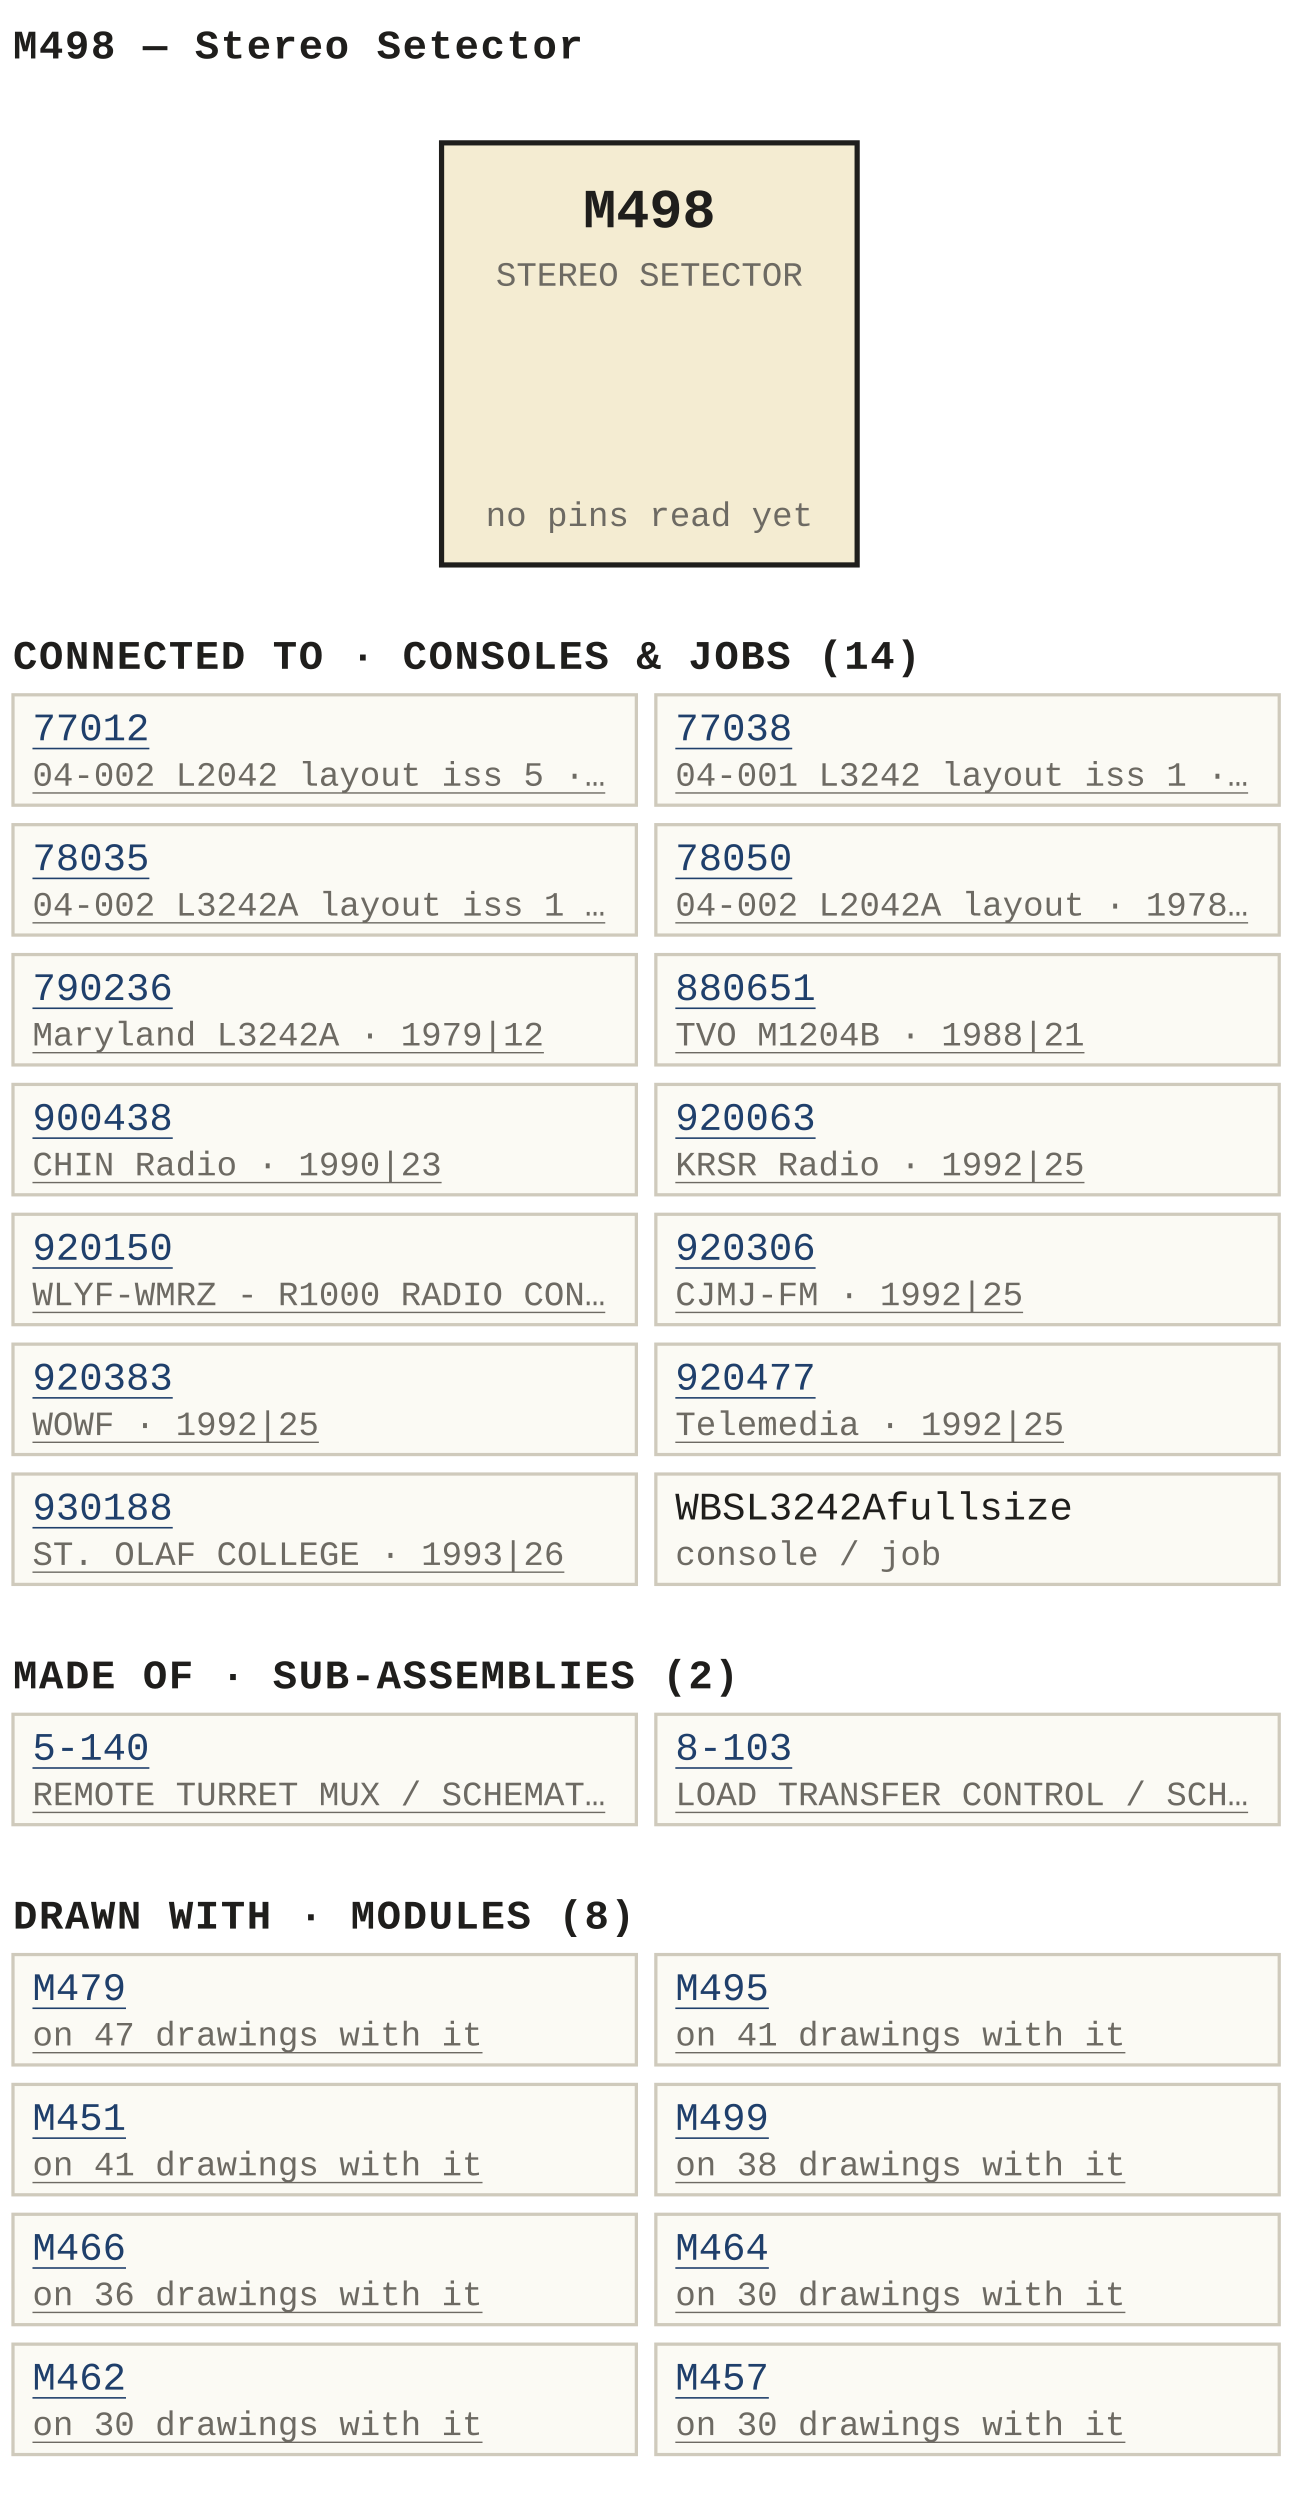
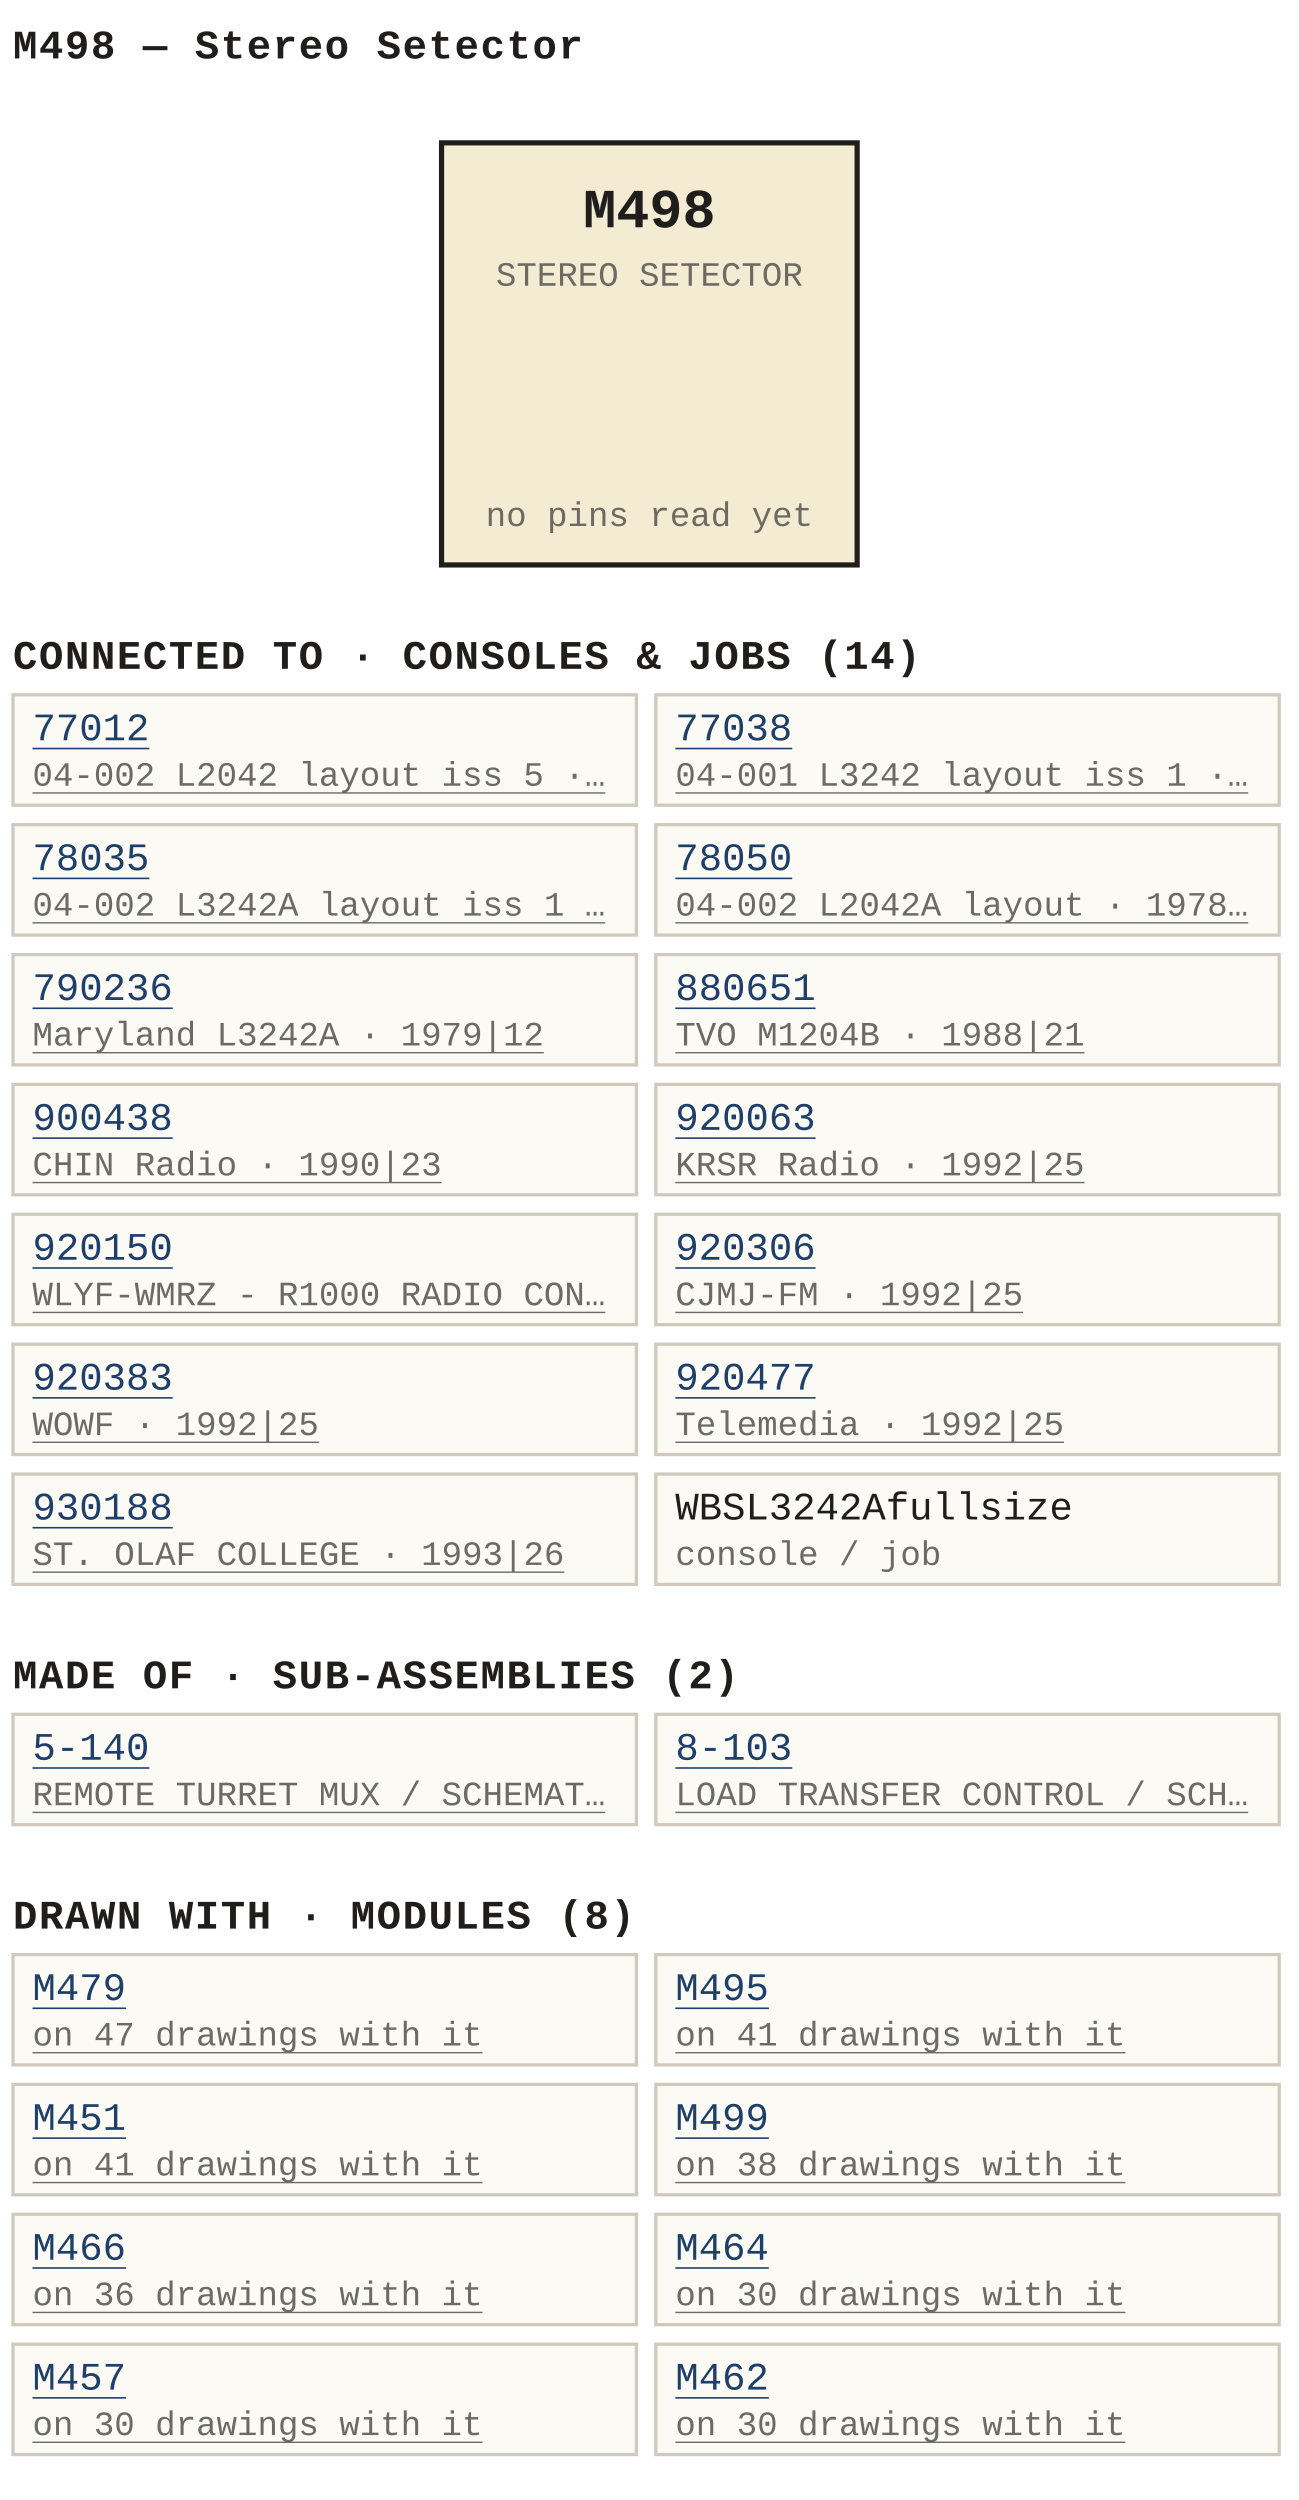
<svg xmlns="http://www.w3.org/2000/svg" class="wp" viewBox="0 0 400 770" width="400" height="770" role="img" aria-label="M498 connections" style="width:100%;max-width:500px;height:auto;background:#fbfaf4">
  <style>.wp text{font-family:"Courier Prime","Courier New",Courier,monospace;fill:#1f1e1c;font-size:12px} .wp .f{fill:#6d6a63;font-size:10.5px} .wp .h{font-size:12.5px;font-weight:700;letter-spacing:.04em} .wp .b{font-size:17px;font-weight:700} .wp a text{fill:#1f3f6b;text-decoration:underline} .wp a:hover rect{fill:#efe9d2}</style>
  <text x="4" y="18" class="h">M498 — Stereo Setector</text>
  <rect x="136" y="44" width="128" height="130" fill="#f4ecd2" stroke="#1f1e1c" stroke-width="1.6" />
  <text x="200.0" y="70" class="b" text-anchor="middle">M498</text>
  <text x="200.0" y="88" class="f" text-anchor="middle">STEREO SETECTOR</text>
  <text x="200.0" y="162" class="f" text-anchor="middle">no pins read yet</text>
  <text x="4" y="206" class="h">CONNECTED TO · CONSOLES &amp; JOBS (14)</text>
  <a href="../../PAGES/Job-77012.html">
    <rect x="4" y="214" width="192" height="34" fill="#fbfaf4" stroke="#cfcabc" />
    <text x="10" y="228">77012</text>
    <text x="10" y="242" class="f">04-002 L2042 layout iss 5 ·…</text>
  </a>
  <a href="../../PAGES/Job-77038.html">
    <rect x="202" y="214" width="192" height="34" fill="#fbfaf4" stroke="#cfcabc" />
    <text x="208" y="228">77038</text>
    <text x="208" y="242" class="f">04-001 L3242 layout iss 1 ·…</text>
  </a>
  <a href="../../PAGES/Job-78035.html">
    <rect x="4" y="254" width="192" height="34" fill="#fbfaf4" stroke="#cfcabc" />
    <text x="10" y="268">78035</text>
    <text x="10" y="282" class="f">04-002 L3242A layout iss 1 …</text>
  </a>
  <a href="../../PAGES/Job-78050.html">
    <rect x="202" y="254" width="192" height="34" fill="#fbfaf4" stroke="#cfcabc" />
    <text x="208" y="268">78050</text>
    <text x="208" y="282" class="f">04-002 L2042A layout · 1978…</text>
  </a>
  <a href="../../PAGES/Job-790236.html">
    <rect x="4" y="294" width="192" height="34" fill="#fbfaf4" stroke="#cfcabc" />
    <text x="10" y="308">790236</text>
    <text x="10" y="322" class="f">Maryland L3242A · 1979|12</text>
  </a>
  <a href="../../PAGES/Job-880651.html">
    <rect x="202" y="294" width="192" height="34" fill="#fbfaf4" stroke="#cfcabc" />
    <text x="208" y="308">880651</text>
    <text x="208" y="322" class="f">TVO M1204B · 1988|21</text>
  </a>
  <a href="../../PAGES/Job-900438.html">
    <rect x="4" y="334" width="192" height="34" fill="#fbfaf4" stroke="#cfcabc" />
    <text x="10" y="348">900438</text>
    <text x="10" y="362" class="f">CHIN Radio · 1990|23</text>
  </a>
  <a href="../../PAGES/Job-920063.html">
    <rect x="202" y="334" width="192" height="34" fill="#fbfaf4" stroke="#cfcabc" />
    <text x="208" y="348">920063</text>
    <text x="208" y="362" class="f">KRSR Radio · 1992|25</text>
  </a>
  <a href="../../PAGES/Job-920150.html">
    <rect x="4" y="374" width="192" height="34" fill="#fbfaf4" stroke="#cfcabc" />
    <text x="10" y="388">920150</text>
    <text x="10" y="402" class="f">WLYF-WMRZ - R1000 RADIO CON…</text>
  </a>
  <a href="../../PAGES/Job-920306.html">
    <rect x="202" y="374" width="192" height="34" fill="#fbfaf4" stroke="#cfcabc" />
    <text x="208" y="388">920306</text>
    <text x="208" y="402" class="f">CJMJ-FM · 1992|25</text>
  </a>
  <a href="../../PAGES/Job-920383.html">
    <rect x="4" y="414" width="192" height="34" fill="#fbfaf4" stroke="#cfcabc" />
    <text x="10" y="428">920383</text>
    <text x="10" y="442" class="f">WOWF · 1992|25</text>
  </a>
  <a href="../../PAGES/Job-920477.html">
    <rect x="202" y="414" width="192" height="34" fill="#fbfaf4" stroke="#cfcabc" />
    <text x="208" y="428">920477</text>
    <text x="208" y="442" class="f">Telemedia · 1992|25</text>
  </a>
  <a href="../../PAGES/Job-930188.html">
    <rect x="4" y="454" width="192" height="34" fill="#fbfaf4" stroke="#cfcabc" />
    <text x="10" y="468">930188</text>
    <text x="10" y="482" class="f">ST. OLAF COLLEGE · 1993|26</text>
  </a>
  <rect x="202" y="454" width="192" height="34" fill="#fbfaf4" stroke="#cfcabc" />
  <text x="208" y="468">WBSL3242Afullsize</text>
  <text x="208" y="482" class="f">console / job</text>
  <text x="4" y="520" class="h">MADE OF · SUB-ASSEMBLIES (2)</text>
  <a href="../../PAGES/Register-Sub-assemblies-n-nnn.html#5-140">
    <rect x="4" y="528" width="192" height="34" fill="#fbfaf4" stroke="#cfcabc" />
    <text x="10" y="542">5-140</text>
    <text x="10" y="556" class="f">REMOTE TURRET MUX / SCHEMAT…</text>
  </a>
  <a href="../../PAGES/Register-Sub-assemblies-n-nnn.html#8-103">
    <rect x="202" y="528" width="192" height="34" fill="#fbfaf4" stroke="#cfcabc" />
    <text x="208" y="542">8-103</text>
    <text x="208" y="556" class="f">LOAD TRANSFER CONTROL / SCH…</text>
  </a>
  <text x="4" y="594" class="h">DRAWN WITH · MODULES (8)</text>
  <a href="../../PAGES/M479.html">
    <rect x="4" y="602" width="192" height="34" fill="#fbfaf4" stroke="#cfcabc" />
    <text x="10" y="616">M479</text>
    <text x="10" y="630" class="f">on 47 drawings with it</text>
  </a>
  <a href="../../PAGES/M495.html">
    <rect x="202" y="602" width="192" height="34" fill="#fbfaf4" stroke="#cfcabc" />
    <text x="208" y="616">M495</text>
    <text x="208" y="630" class="f">on 41 drawings with it</text>
  </a>
  <a href="../../PAGES/M451.html">
    <rect x="4" y="642" width="192" height="34" fill="#fbfaf4" stroke="#cfcabc" />
    <text x="10" y="656">M451</text>
    <text x="10" y="670" class="f">on 41 drawings with it</text>
  </a>
  <a href="../../PAGES/M499.html">
    <rect x="202" y="642" width="192" height="34" fill="#fbfaf4" stroke="#cfcabc" />
    <text x="208" y="656">M499</text>
    <text x="208" y="670" class="f">on 38 drawings with it</text>
  </a>
  <a href="../../PAGES/M466.html">
    <rect x="4" y="682" width="192" height="34" fill="#fbfaf4" stroke="#cfcabc" />
    <text x="10" y="696">M466</text>
    <text x="10" y="710" class="f">on 36 drawings with it</text>
  </a>
  <a href="../../PAGES/M464.html">
    <rect x="202" y="682" width="192" height="34" fill="#fbfaf4" stroke="#cfcabc" />
    <text x="208" y="696">M464</text>
    <text x="208" y="710" class="f">on 30 drawings with it</text>
  </a>
-   <a href="../../PAGES/M462.html">
+   <a href="../../PAGES/M457.html">
    <rect x="4" y="722" width="192" height="34" fill="#fbfaf4" stroke="#cfcabc" />
-     <text x="10" y="736">M462</text>
+     <text x="10" y="736">M457</text>
    <text x="10" y="750" class="f">on 30 drawings with it</text>
  </a>
-   <a href="../../PAGES/M457.html">
+   <a href="../../PAGES/M462.html">
    <rect x="202" y="722" width="192" height="34" fill="#fbfaf4" stroke="#cfcabc" />
-     <text x="208" y="736">M457</text>
+     <text x="208" y="736">M462</text>
    <text x="208" y="750" class="f">on 30 drawings with it</text>
  </a>
</svg>
